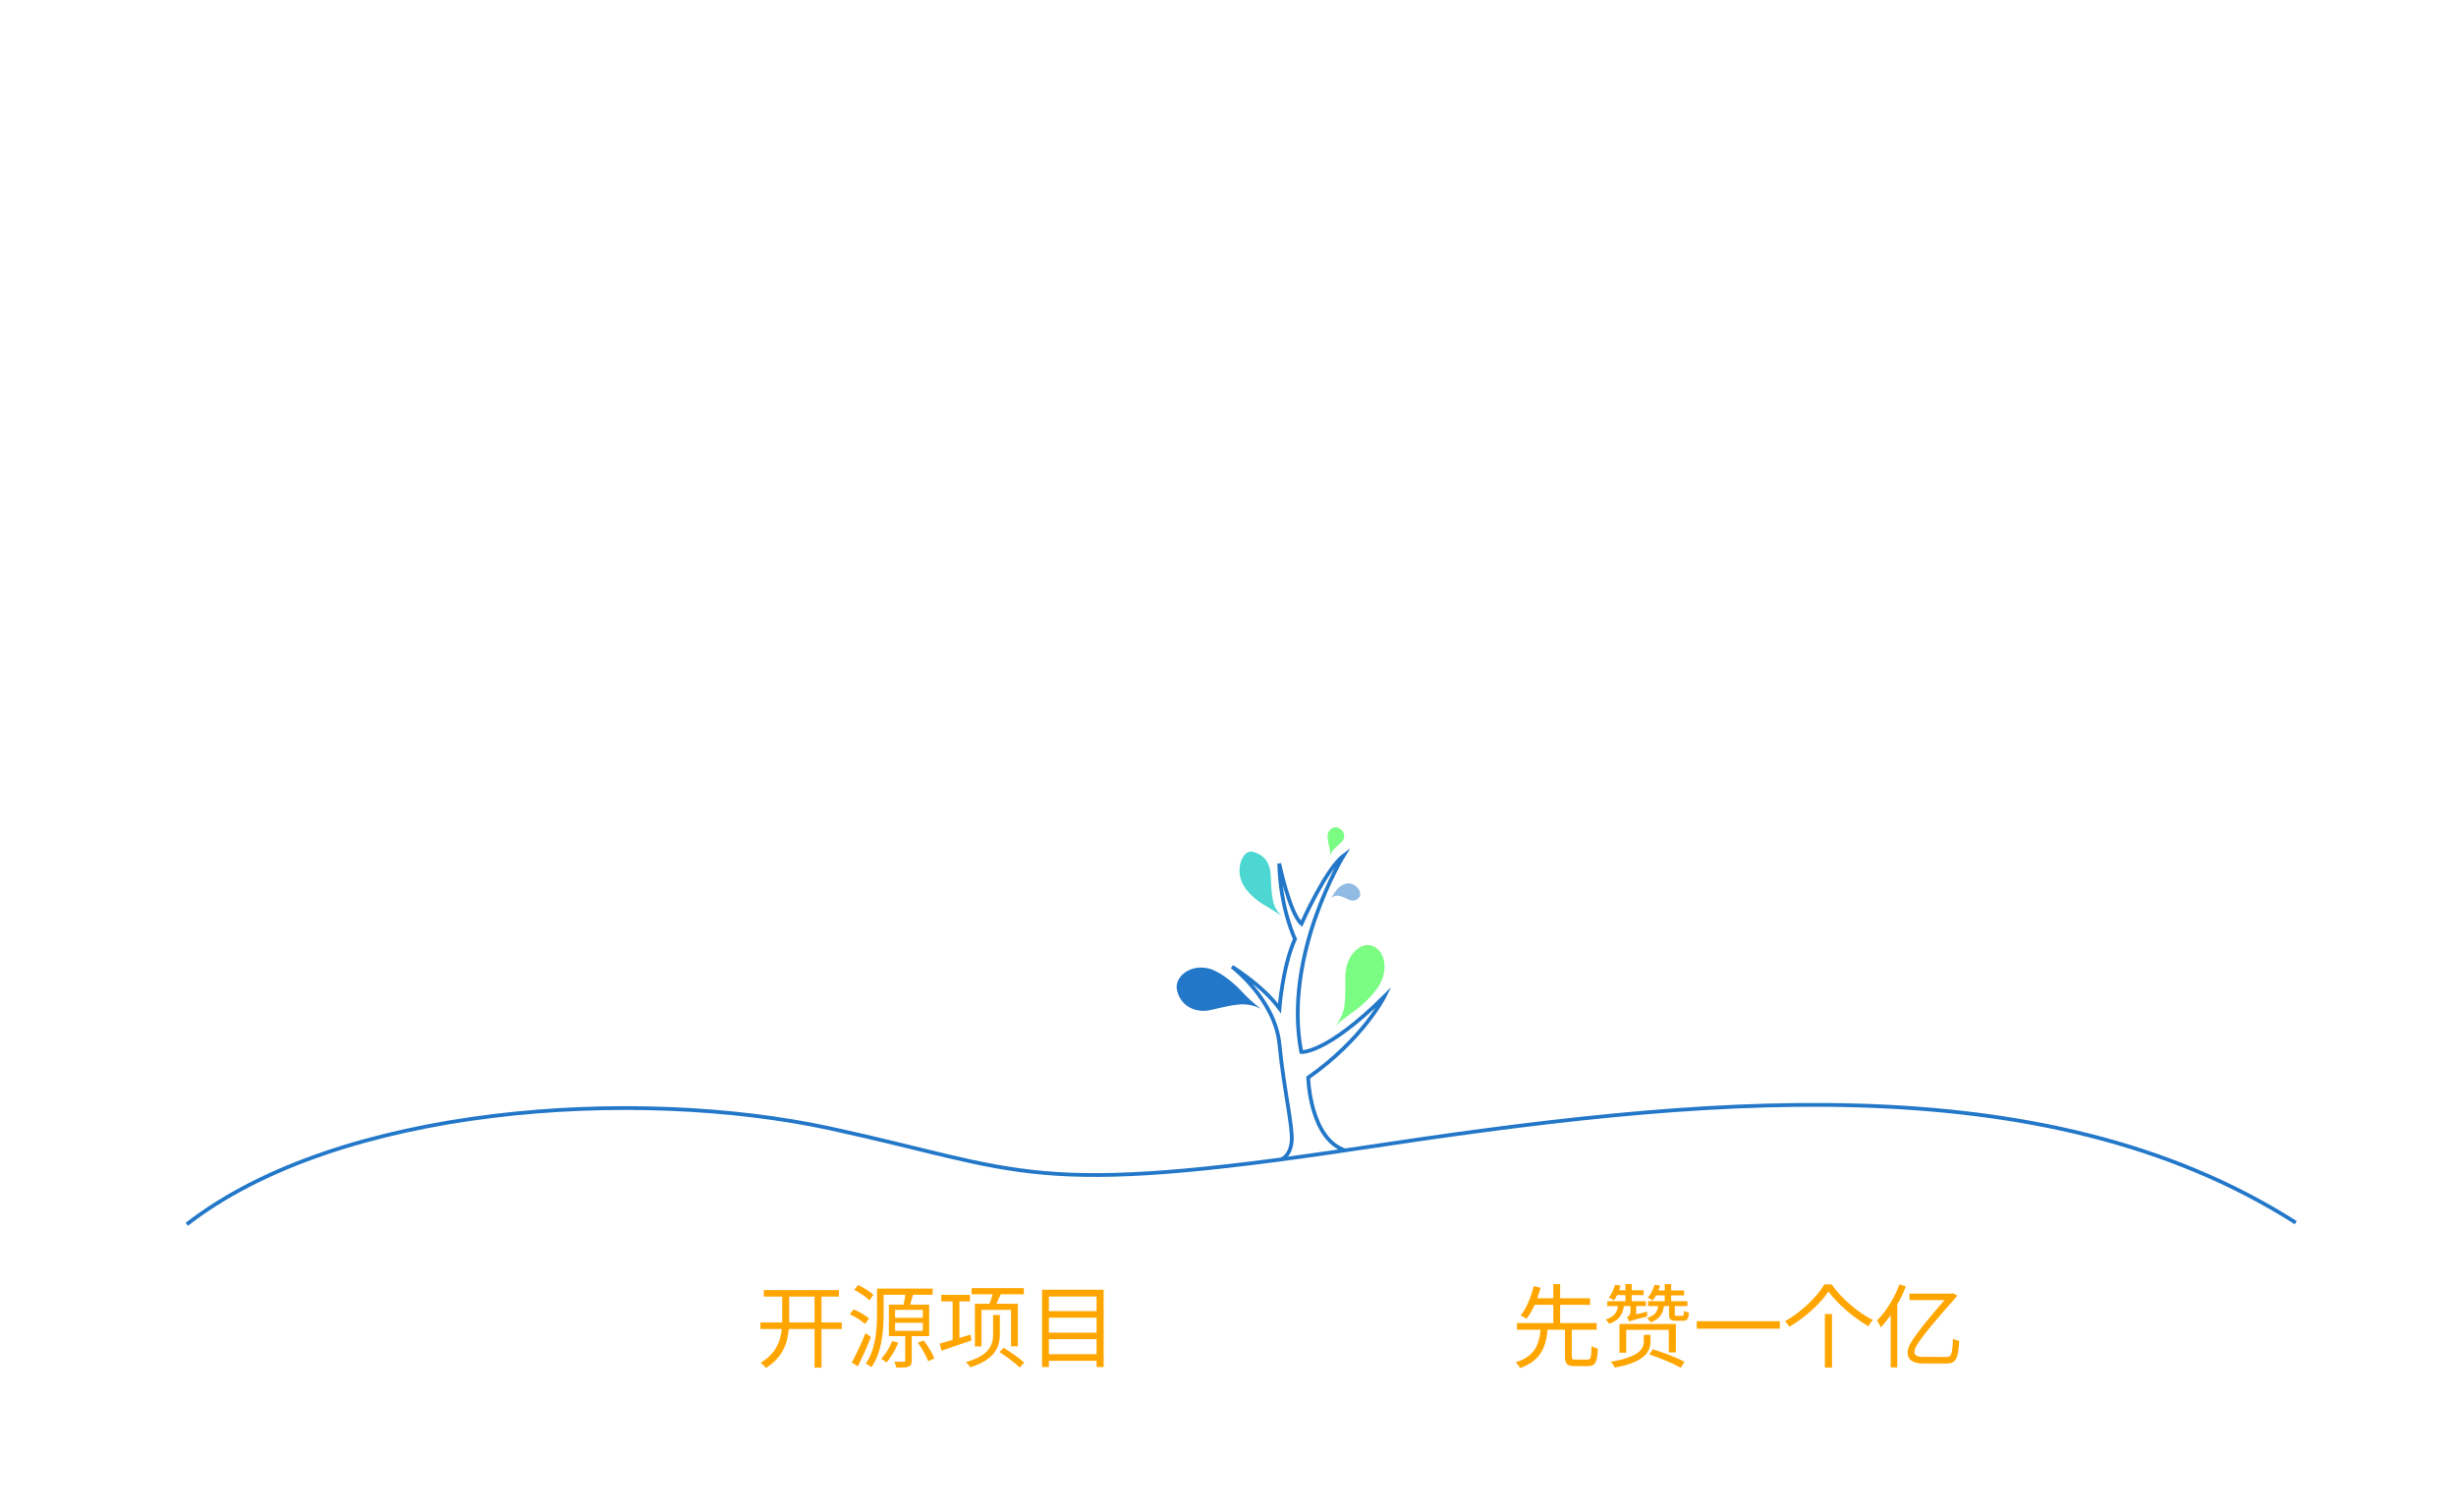
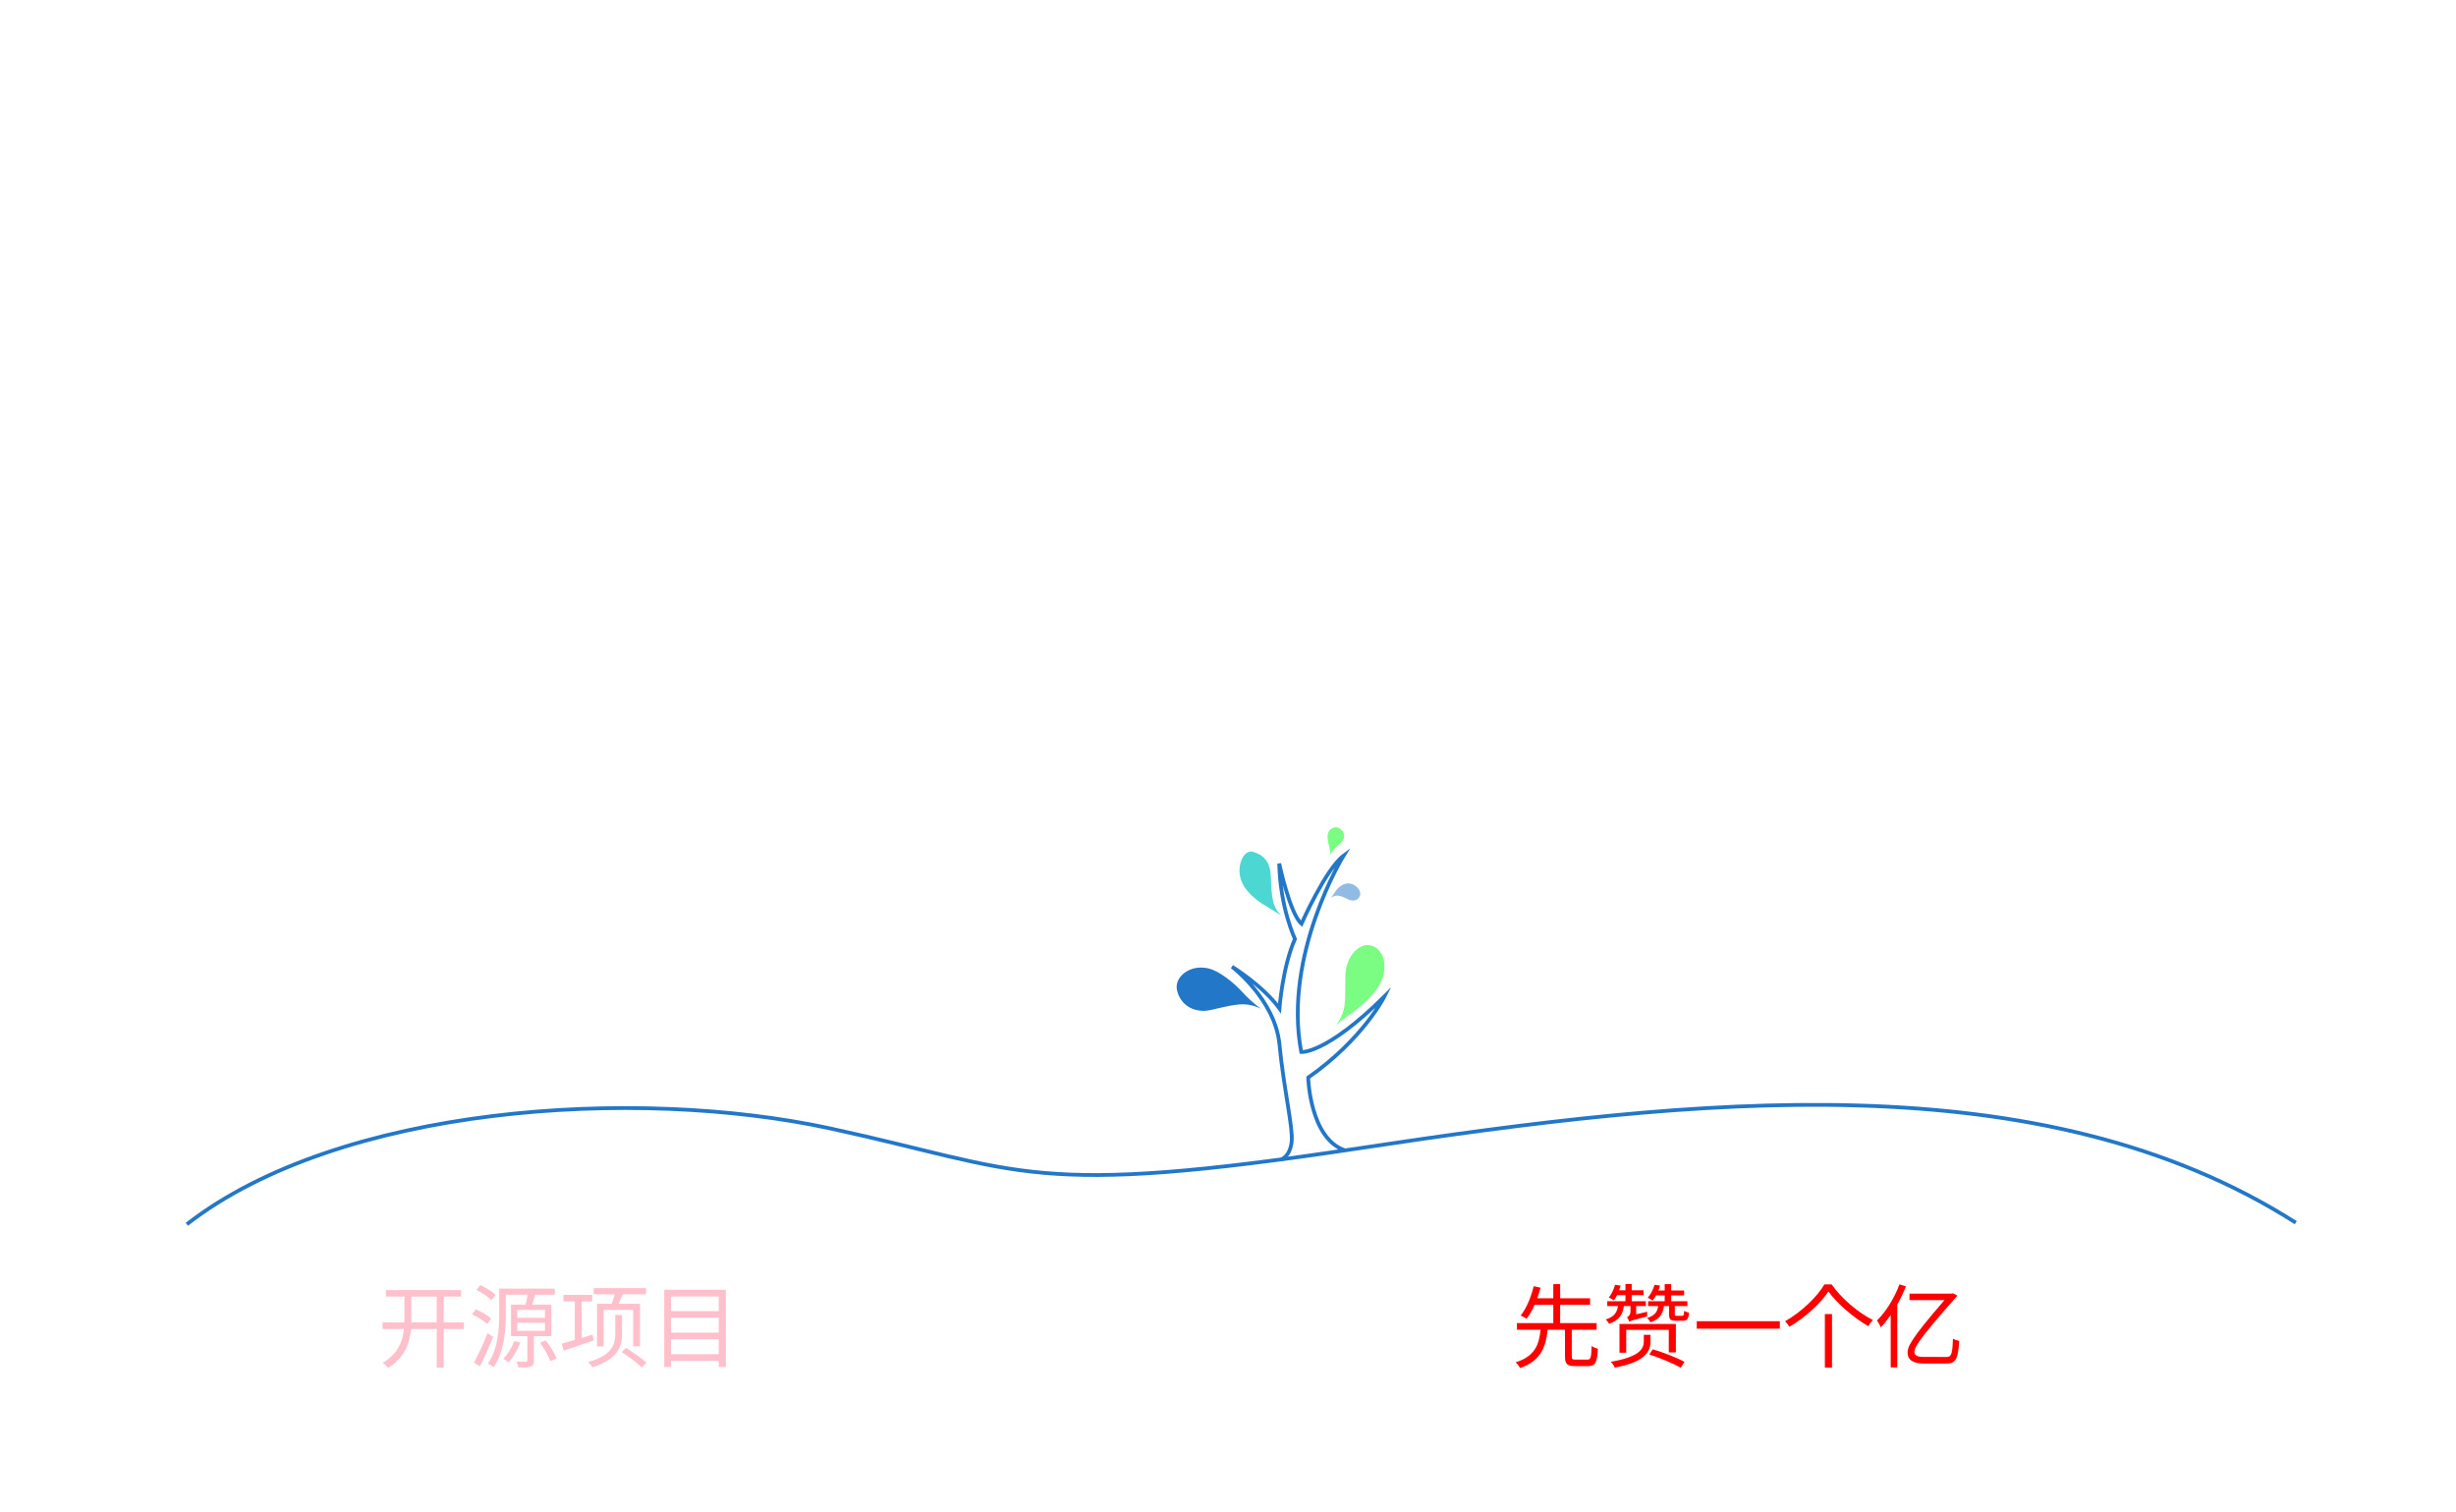
<svg xmlns="http://www.w3.org/2000/svg" xmlns:xlink="http://www.w3.org/1999/xlink" version="1.1" id="xiaoshu" x="0px" y="0px" width="100%" height="400px" viewBox="0 0 650 400" enable-background="new 0 0 650 400" xml:space="preserve">
  <g id="like">
    <a xlink:href="http://suppresswarnings.com/like.html" target="_blank">
-       <text x="200" y="180" id="liketext" fill="orange" transform="matrix(1 0 0 1 200 180)" font-size="24">先赞一个亿</text>
+       <text x="200" y="180" id="liketext" fill="red" transform="matrix(1 0 0 1 200 180)" font-size="24">先赞一个亿</text>
    </a>
    <a xlink:href="http://github.com/outermanjiaming/suppresswarnings" target="_blank">
-       <text x="100" y="180" id="githubtext" fill="orange" transform="matrix(1 0 0 1 100 180)" font-size="24">开源项目</text>
+       <text x="50" y="180" id="githubtext" fill="pink" transform="matrix(1 0 0 1 50 180)" font-size="24">开源项目</text>
    </a>
  </g>
  <g id="tudi">
    <path fill="none" stroke="#2377C8" stroke-miterlimit="10" d="M49.44,324c40.421-31.391,118.683-36.551,170.284-25.37  s52.461,18.491,140.613,5.159c88.153-13.328,179.745-23.219,247.256,19.782" />
  </g>
  <g id="shugan">
    <path fill="none" stroke="#2377C8" stroke-miterlimit="10" d="M339.063,306.832c0,0,2.354-0.645,2.791-4.743  c0.385-3.619-2.146-14.294-3.229-25.673c-1.133-11.911-12.57-20.59-12.57-20.59s8.118,4.968,12.568,11.042  c0,0,0.787-10.9,4.104-18.38c0,0-3.906-8.1-4.168-19.965c0,0,2.813,13.295,5.893,15.938c0,0,6.414-14.508,11.129-18.01  c0,0-16.082,26.229-11.194,51.957c0,0,6.458,0.669,21.997-14.675c0,0-5.586,11.244-20.162,21.44c0,0,0.43,16.217,9.771,19.267" />
  </g>
  <g id="yezi">
    <g>
      <g>
        <path fill="#4DD7D2" d="M328.833,233.779c-2.034-4.049,0.208-9.121,2.764-8.361c2.471,0.715,4.061,2.104,4.605,5.063     c0.229,1.504,0.083,4.668,0.663,7.641c0.475,2.802,2.375,4.283,2.357,4.249c-0.011-0.013-1.813-1.17-4.17-2.593     C332.419,238.32,329.745,235.846,328.833,233.779z" />
      </g>
    </g>
    <g>
      <g>
        <path fill="#2377C8" d="M318.891,267.507c-3.663,0.132-6.597-1.913-7.391-5.468c-0.798-3.473,3.501-7.066,8.572-5.686     c2.524,0.666,6.228,3.405,8.913,6.385c2.499,2.688,4.819,4.302,4.852,4.287c0.017,0.033-2.59-1.535-5.898-1.197     C324.338,266.141,320.776,267.427,318.891,267.507z" />
      </g>
    </g>
    <g>
      <g>
        <path fill="#7BFD84" d="M351.396,220.83c0.314-1.581,1.938-2.348,3.117-1.627c1.182,0.727,1.6,2.047,0.904,3.189     c-0.357,0.584-1.434,1.42-2.342,2.309c-0.838,0.811-1.045,1.754-1.047,1.75c0.006-0.004,0.144-0.924-0.17-2.09     C351.512,223.089,351.232,221.626,351.396,220.83z" />
      </g>
    </g>
    <g opacity="0.5">
      <g>
        <path fill="#2377C8" d="M357.165,238.172c1.14,0.389,2.334,0.069,2.771-1.152c0.435-1.154-0.978-3.172-3.097-3.229     c-1.041-0.039-2.573,0.817-3.36,2.044c-0.725,1.114-1.283,1.904-1.316,1.895c-0.002,0.029,0.738-0.797,1.927-0.688     C355.393,237.173,356.568,237.962,357.165,238.172z" />
      </g>
    </g>
    <g>
      <g>
        <path fill="#7BFD84" d="M356.256,256.35c0.787-4.221,4.146-7.184,7.094-5.979c2.906,1.2,4.1,5.374,2.064,9.698     c-1.057,2.162-4.042,5.459-7.175,7.641c-2.854,1.988-4.855,3.766-4.843,3.826c-0.051,0.006,2.043-2.168,2.449-5.544     C356.273,262.348,355.816,258.494,356.256,256.35z" />
      </g>
    </g>
  </g>
</svg>
